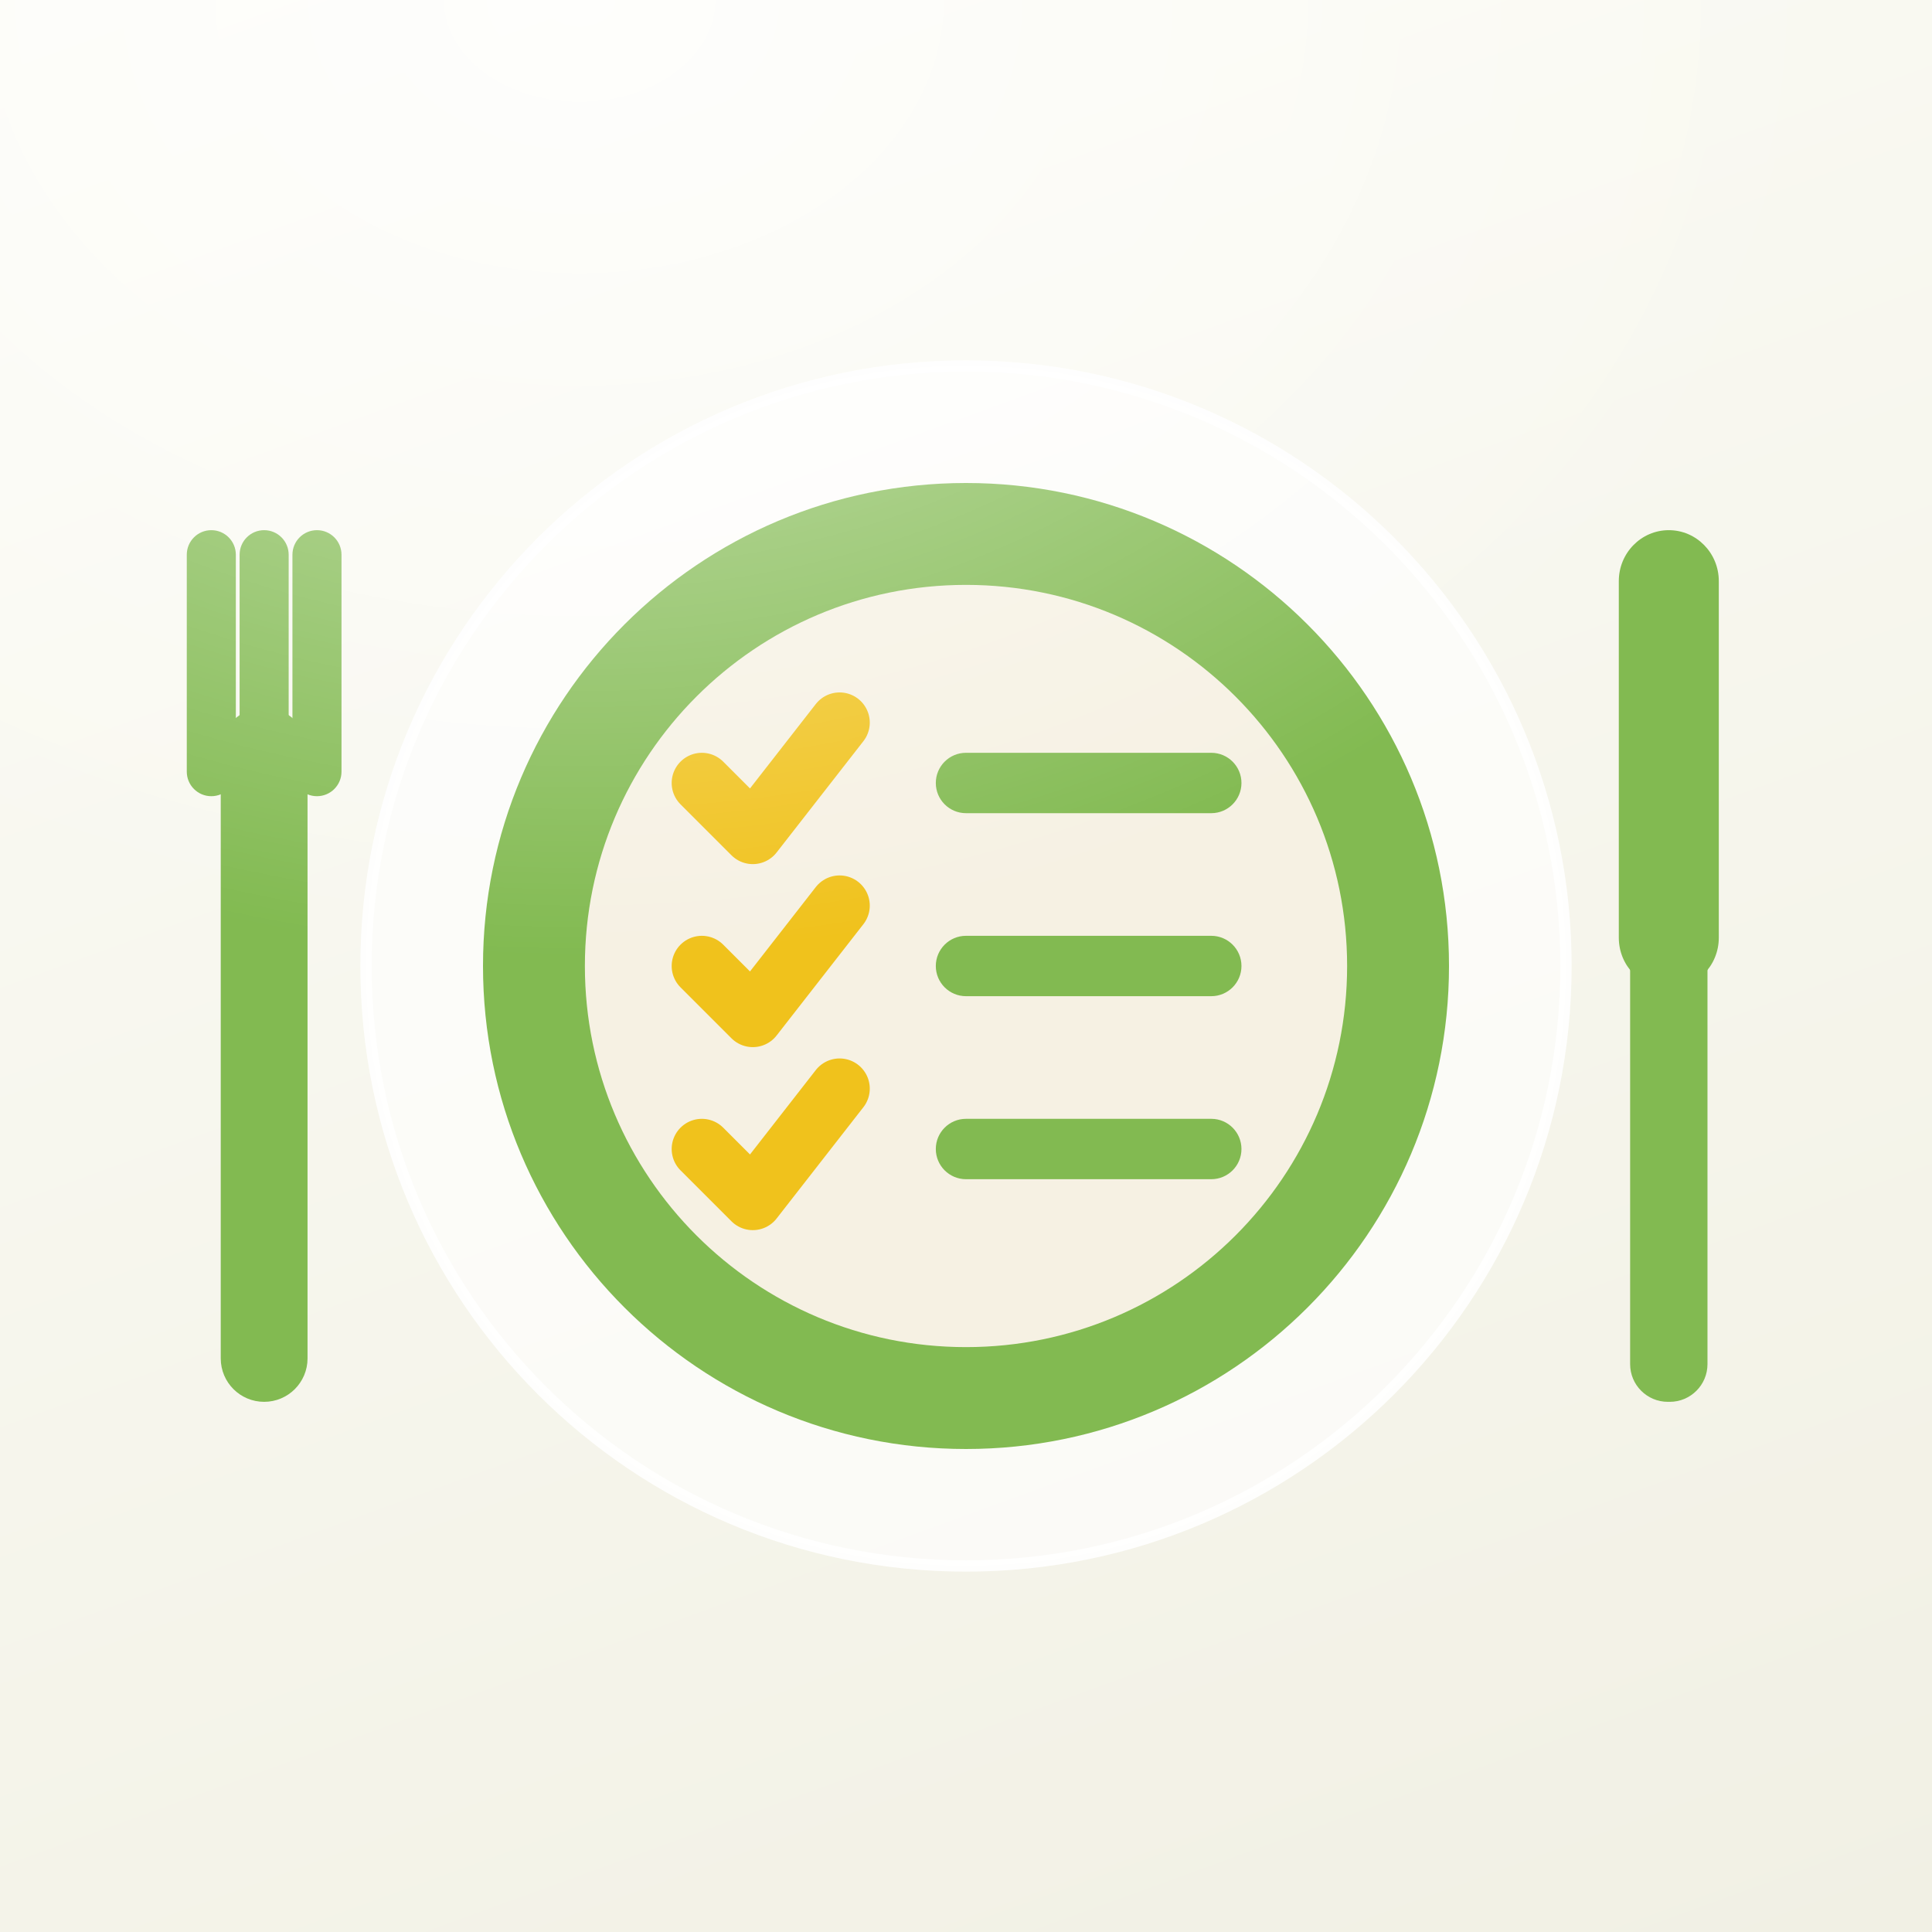
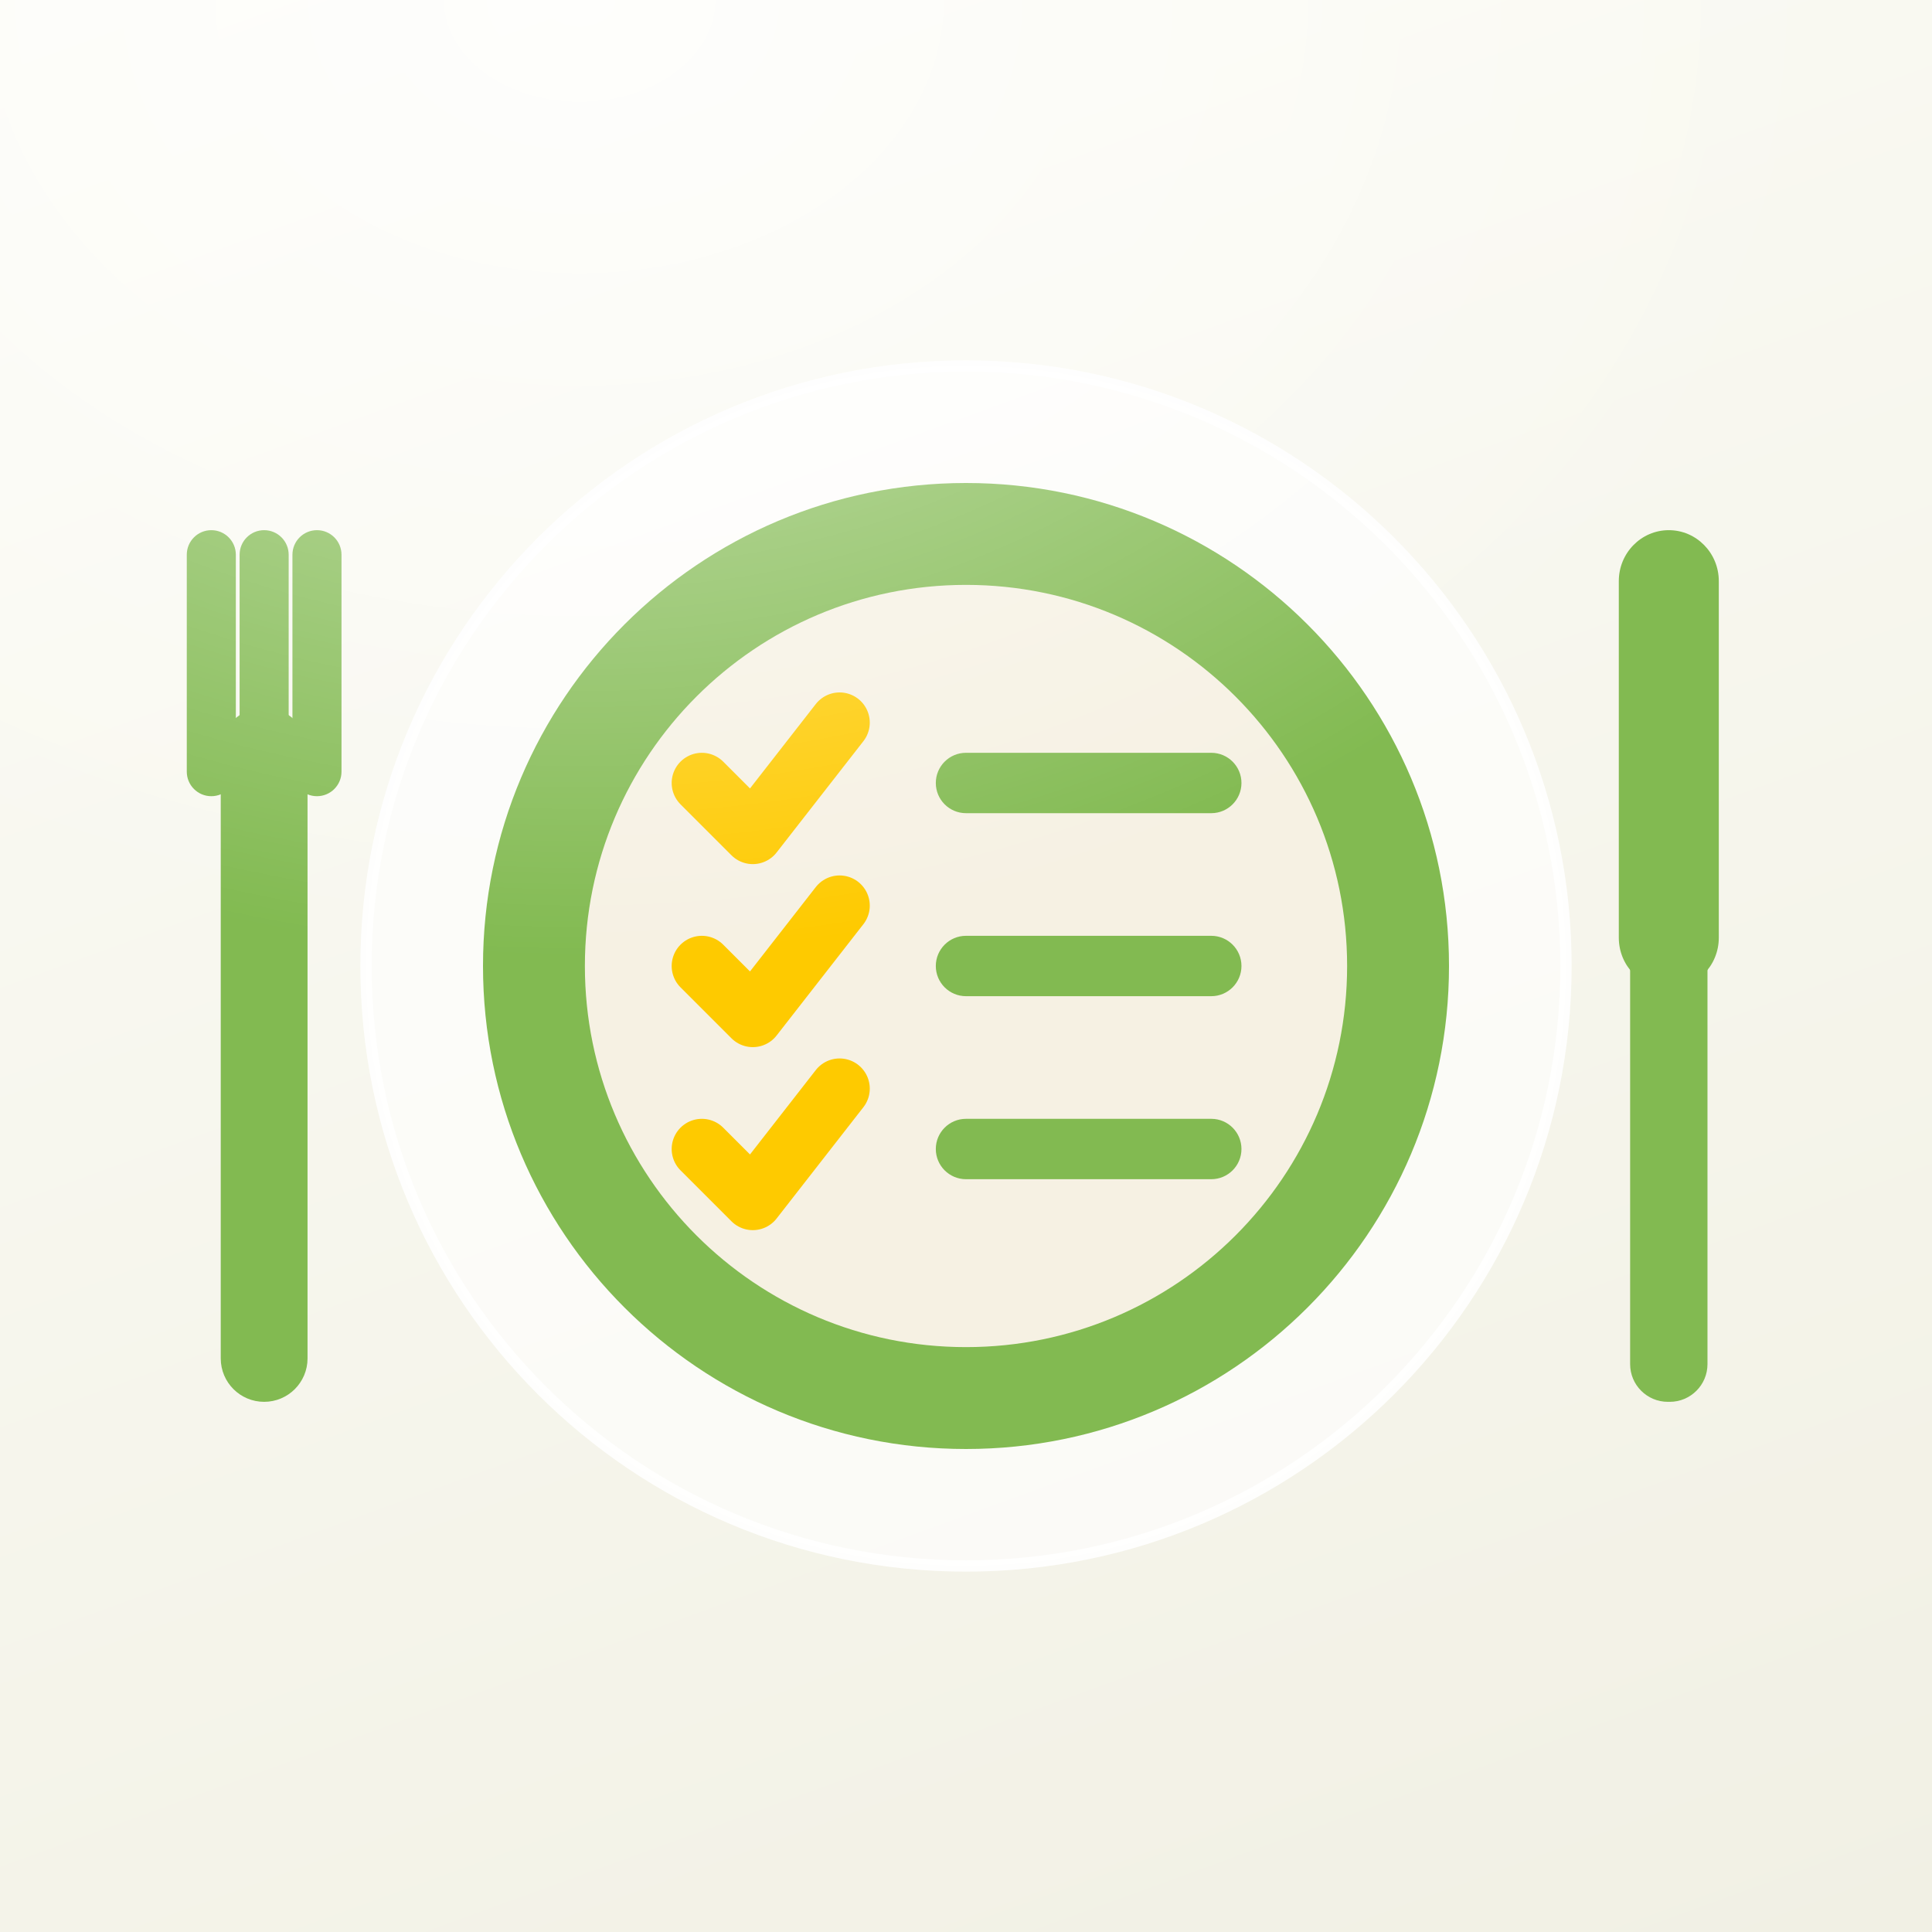
<svg xmlns="http://www.w3.org/2000/svg" width="1024" height="1024" viewBox="0 0 1024 1024">
  <defs>
    <linearGradient id="field" gradientUnits="userSpaceOnUse" x1="287.4" y1="-104.9" x2="736.6" y2="1128.9">
      <stop offset="0" stop-color="#FCFCF6" />
      <stop offset="1" stop-color="#F1F0E4" />
    </linearGradient>
    <radialGradient id="gloss" gradientUnits="userSpaceOnUse" cx="307.2" cy="0" r="1228.8" gradientTransform="matrix(1 0 0 0.75 0 0)">
      <stop offset="0" stop-color="#fff" stop-opacity="0.7" />
      <stop offset="0.55" stop-color="#fff" stop-opacity="0" />
    </radialGradient>
  </defs>
  <rect width="1024" height="1024" fill="url(#field)" />
  <circle cx="512" cy="512" r="318" fill="rgba(255,255,255,.62)" stroke="rgba(255,255,255,.9)" stroke-width="6" />
  <circle cx="512" cy="512" r="256" fill="#82BA51" />
  <circle cx="512" cy="512" r="202" fill="#F6F1E3" />
-   <g fill="none" stroke="#F0C21C" stroke-width="32" stroke-linecap="round" stroke-linejoin="round">
+   <g fill="none" stroke="#FECA00" stroke-width="32" stroke-linecap="round" stroke-linejoin="round">
    <path d="M372 415 L 399 442 L 445 383" />
    <path d="M372 512 L 399 539 L 445 480" />
    <path d="M372 609 L 399 636 L 445 577" />
  </g>
  <g fill="#82BA51">
    <rect x="496" y="399" width="162" height="32" rx="16" />
    <rect x="496" y="496" width="162" height="32" rx="16" />
    <rect x="496" y="593" width="162" height="32" rx="16" />
    <rect x="99" y="281" width="26" height="141" rx="13" />
    <rect x="127" y="281" width="26" height="141" rx="13" />
    <rect x="155" y="281" width="26" height="141" rx="13" />
    <rect x="117" y="375" width="46" height="368" rx="23" />
    <rect x="858" y="281" width="53" height="243" rx="27" />
    <rect x="864" y="487" width="41" height="256" rx="20" />
  </g>
  <rect width="1024" height="1024" fill="url(#gloss)" />
</svg>
